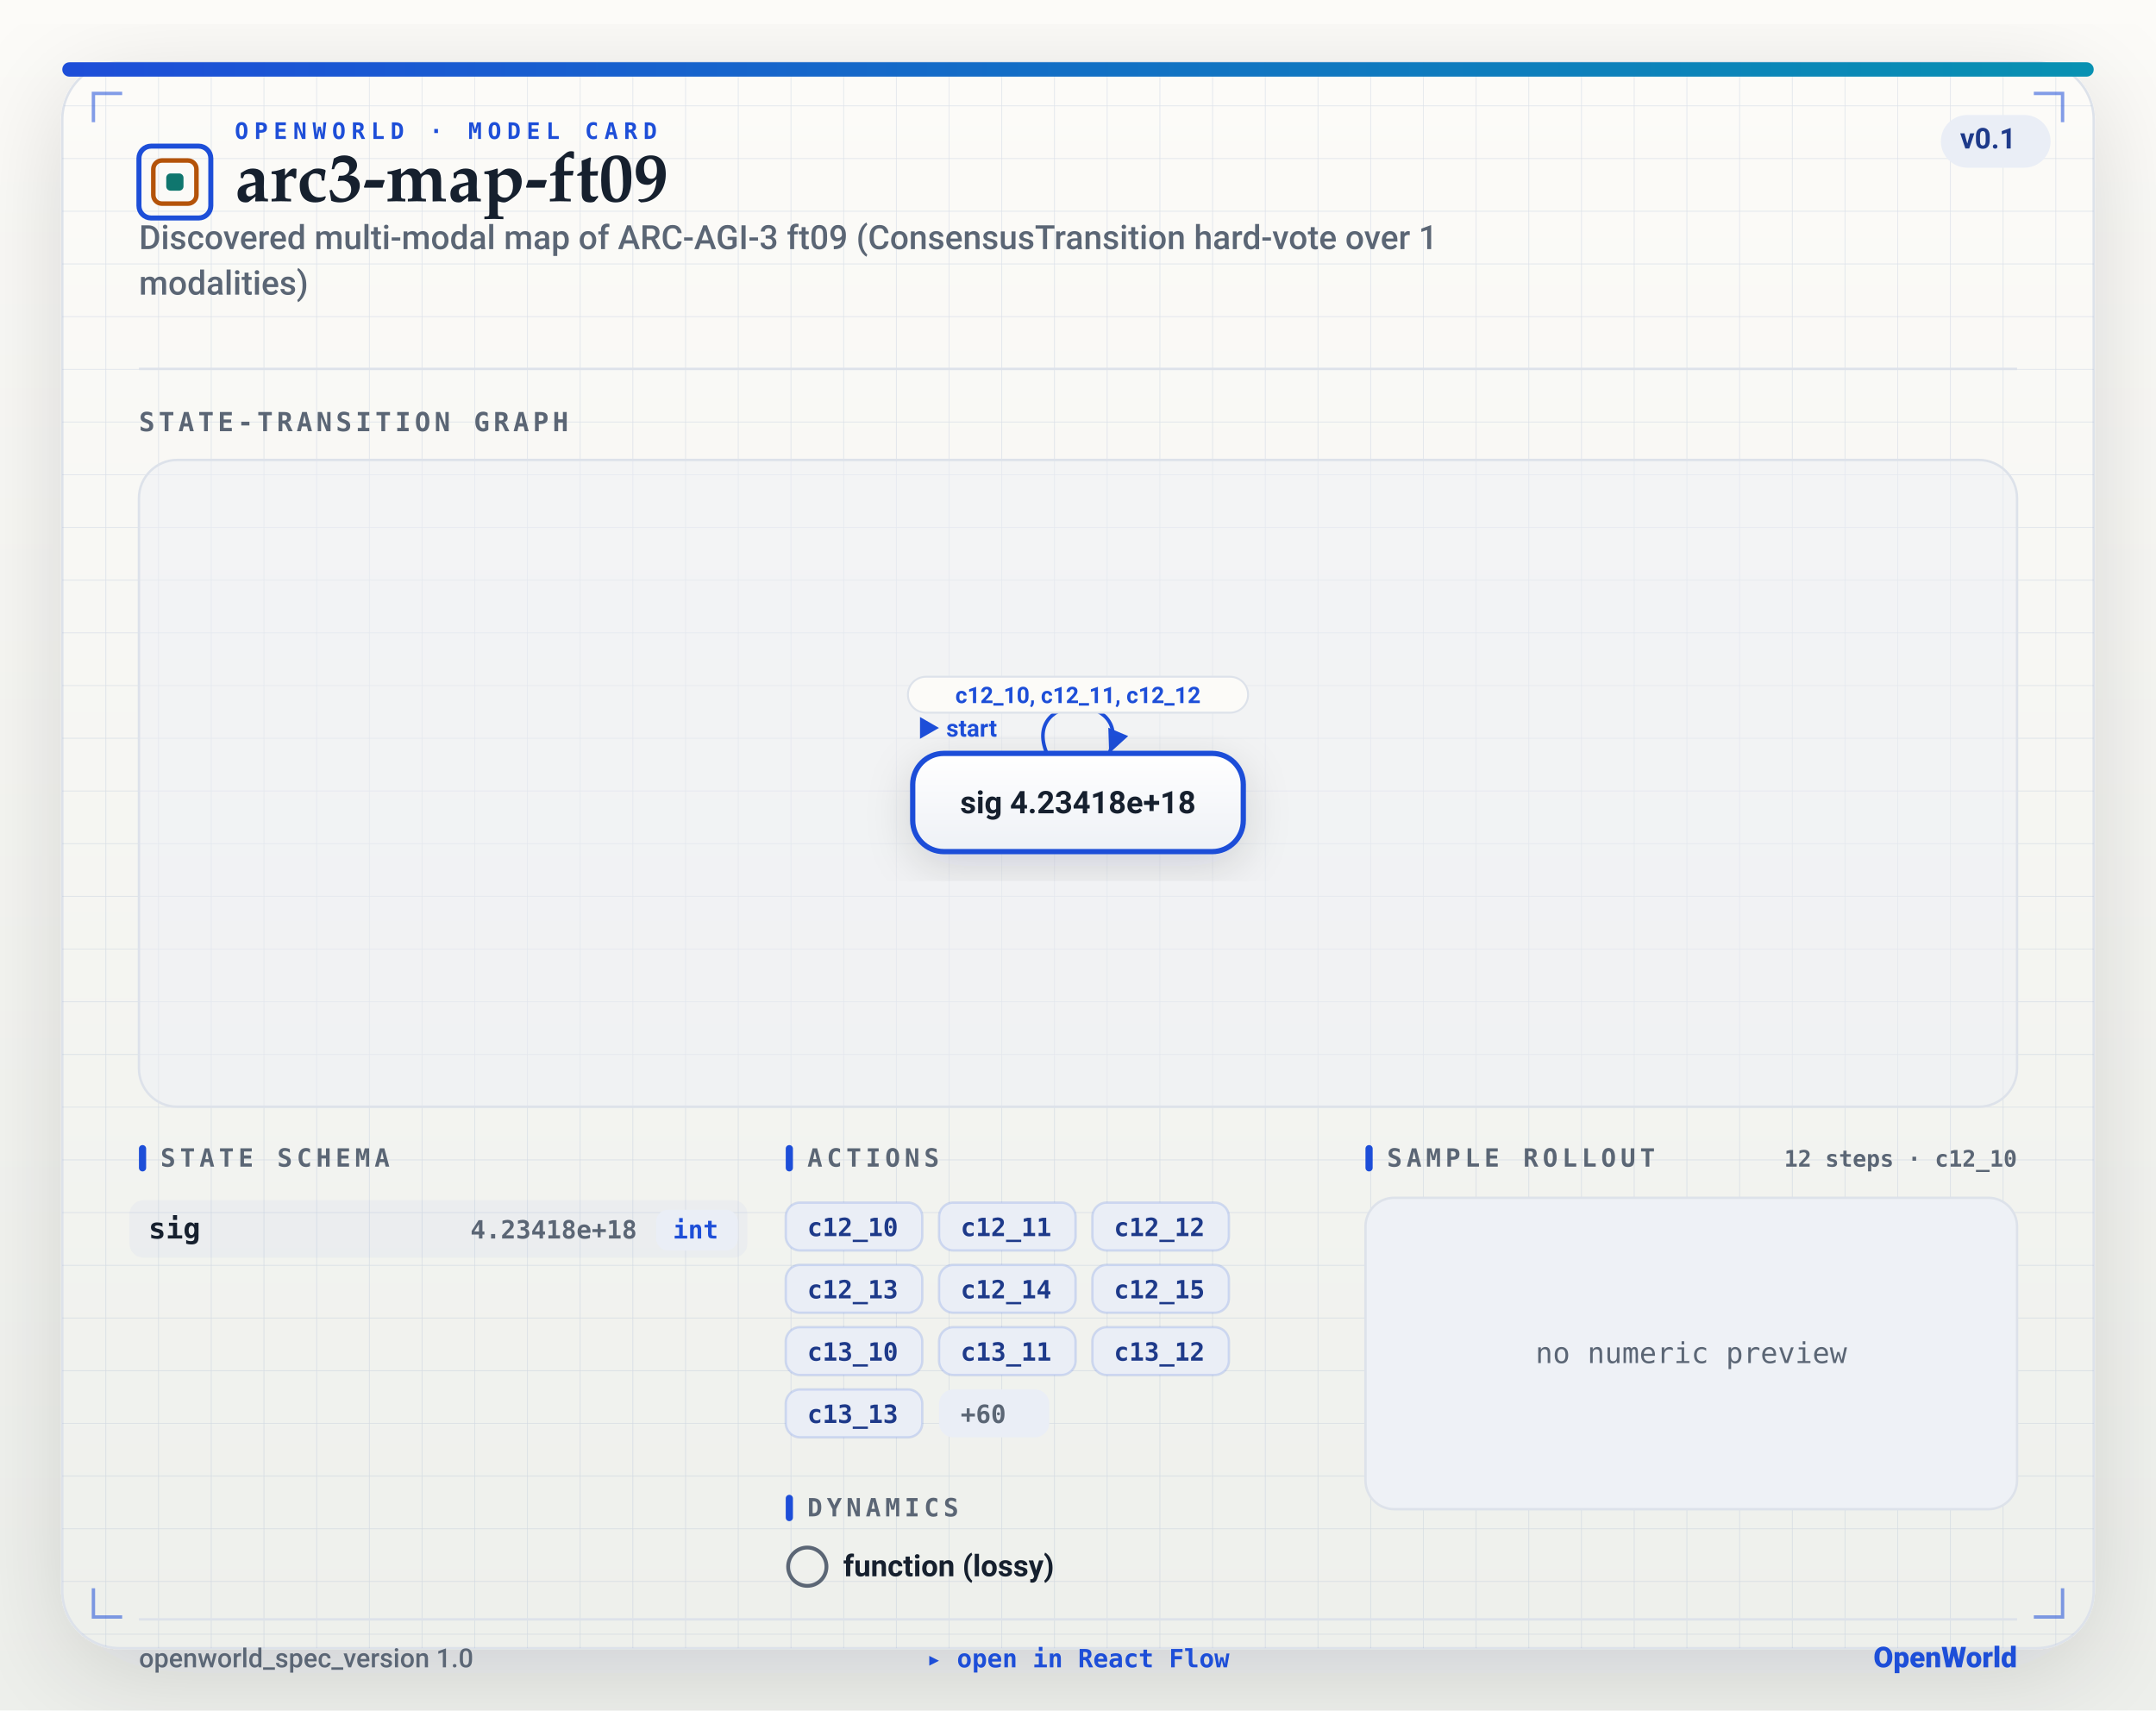
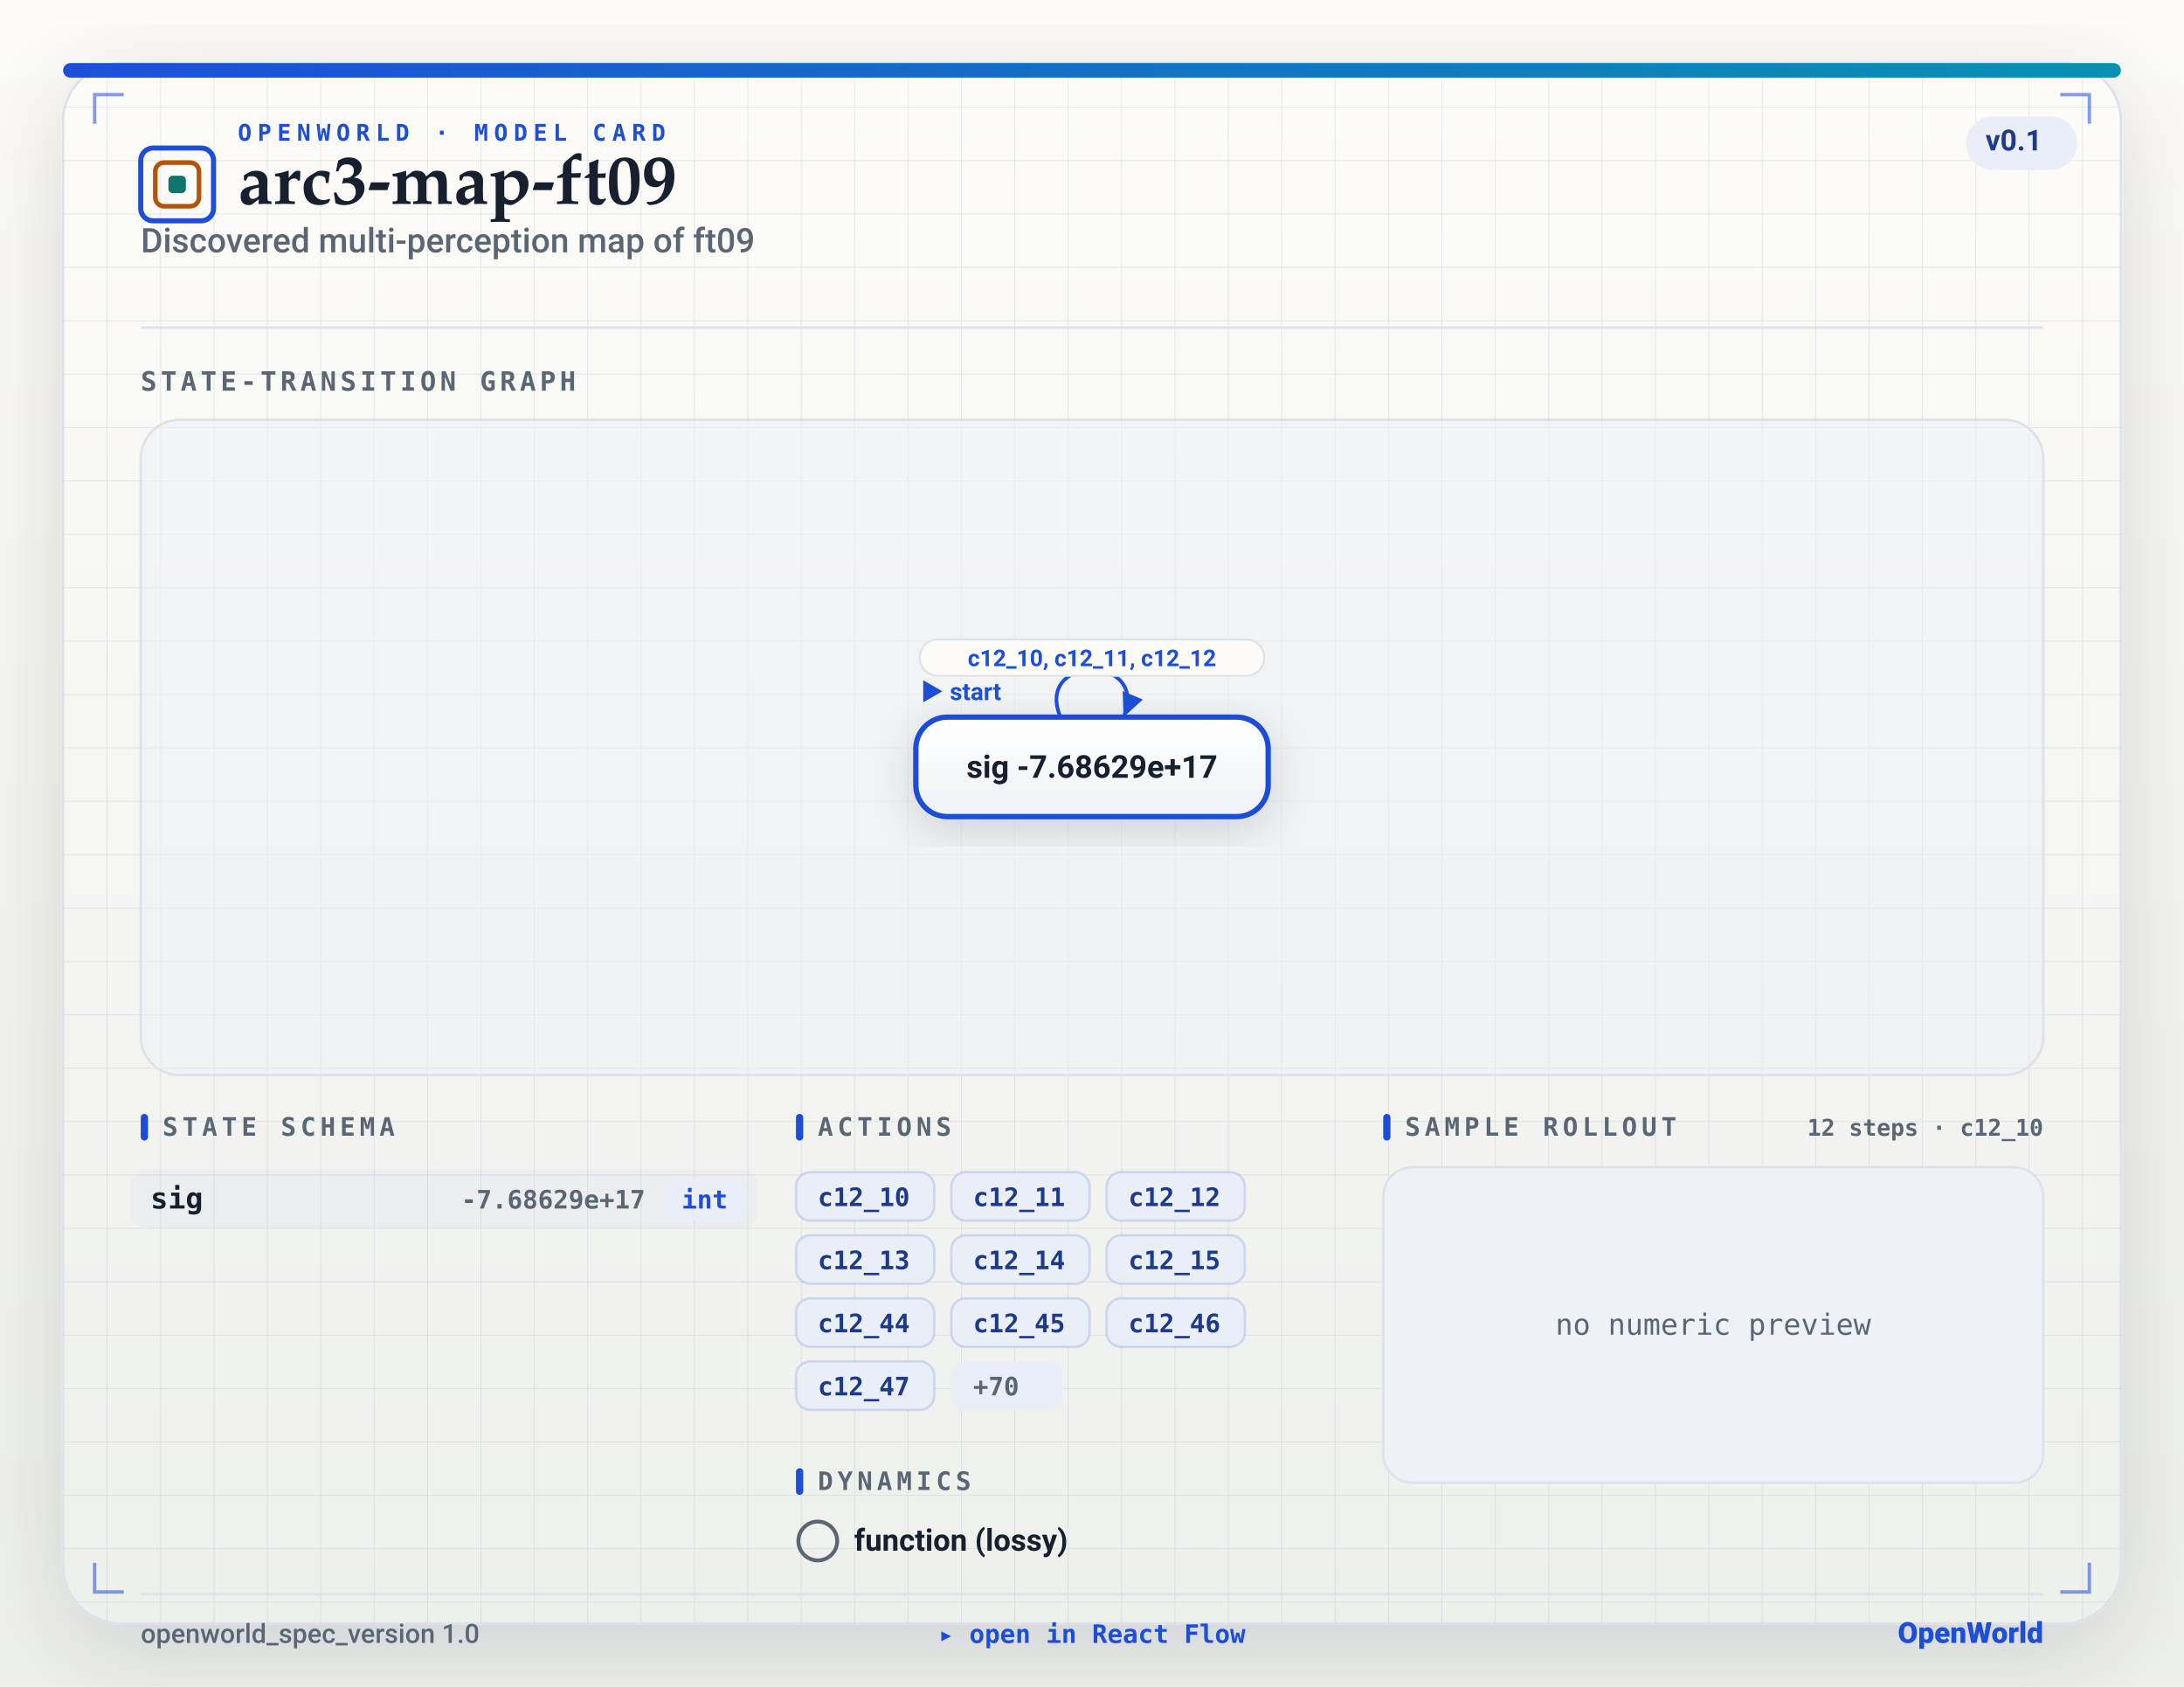
- <svg xmlns="http://www.w3.org/2000/svg" viewBox="0 0 900 714" width="900" height="714" font-family="-apple-system,BlinkMacSystemFont,Segoe UI,Roboto,Helvetica,Arial,sans-serif">
+ <svg xmlns="http://www.w3.org/2000/svg" viewBox="0 0 900 695" width="900" height="695" font-family="-apple-system,BlinkMacSystemFont,Segoe UI,Roboto,Helvetica,Arial,sans-serif">
  <defs>
    <linearGradient id="gbg" x1="0" y1="0" x2="0" y2="1">
      <stop offset="0" stop-color="#fcfbf8" />
      <stop offset="1" stop-color="#eef0ec" />
    </linearGradient>
    <linearGradient id="gnode" x1="0" y1="0" x2="0" y2="1">
      <stop offset="0" stop-color="#ffffff" />
      <stop offset="1" stop-color="#eef1f6" />
    </linearGradient>
    <linearGradient id="gacc" x1="0" y1="0" x2="1" y2="0">
      <stop offset="0" stop-color="#1d4ed8" />
      <stop offset="1" stop-color="#0891b2" />
    </linearGradient>
    <linearGradient id="garea" x1="0" y1="0" x2="0" y2="1">
      <stop offset="0" stop-color="#1d4ed8" stop-opacity="0.34" />
      <stop offset="1" stop-color="#1d4ed8" stop-opacity="0" />
    </linearGradient>
    <filter id="sh" x="-30%" y="-30%" width="160%" height="160%">
      <feDropShadow dx="0" dy="5" stdDeviation="9" flood-color="#16202e" flood-opacity="0.14" />
    </filter>
    <filter id="shsoft" x="-40%" y="-40%" width="180%" height="180%">
      <feDropShadow dx="0" dy="10" stdDeviation="22" flood-color="#16202e" flood-opacity="0.14" />
    </filter>
    <marker id="arr" markerWidth="9" markerHeight="9" refX="6.5" refY="3" orient="auto">
      <path d="M0,0 L6.5,3 L0,6 Z" fill="#1d4ed8" />
    </marker>
    <marker id="arrUp" markerWidth="9" markerHeight="9" refX="3" refY="6.2" orient="auto">
      <path d="M0,6.2 L3,0 L6,6.2 Z" fill="#0f766e" />
    </marker>
    <pattern id="grid" width="24" height="24" patternUnits="userSpaceOnUse">
      <path d="M24 0 H0 V24" fill="none" stroke="#8aa0c2" stroke-width="0.6" opacity="0.35" />
    </pattern>
    <pattern id="gridFine" width="22" height="22" patternUnits="userSpaceOnUse">
      <path d="M22 0 H0 V22" fill="none" stroke="#8aa0c2" stroke-width="0.5" opacity="0.28" />
    </pattern>
    <filter id="glow" x="-60%" y="-60%" width="220%" height="220%">
      <feGaussianBlur stdDeviation="2.4" result="b" />
      <feMerge>
        <feMergeNode in="b" />
        <feMergeNode in="SourceGraphic" />
      </feMerge>
    </filter>
  </defs>
-   <rect x="0" y="0" width="900" height="714" fill="url(#gbg)" />
+   <rect x="0" y="0" width="900" height="695" fill="url(#gbg)" />
  <g filter="url(#shsoft)">
-     <rect x="26" y="26" width="848" height="662" rx="24" fill="url(#gbg)" stroke="#dde2ea" stroke-width="1" />
+     <rect x="26" y="26" width="848" height="643" rx="24" fill="url(#gbg)" stroke="#dde2ea" stroke-width="1" />
  </g>
  <clipPath id="pc">
-     <rect x="26" y="26" width="848" height="662" rx="24" />
+     <rect x="26" y="26" width="848" height="643" rx="24" />
  </clipPath>
-   <rect x="26" y="26" width="848" height="662" fill="url(#gridFine)" clip-path="url(#pc)" />
+   <rect x="26" y="26" width="848" height="643" fill="url(#gridFine)" clip-path="url(#pc)" />
  <rect x="26" y="26" width="848" height="6" rx="3" fill="url(#gacc)" />
  <path d="M 39 51 L 39 39 L 51 39" fill="none" stroke="#1d4ed8" stroke-width="1.4" opacity="0.55" />
  <path d="M 861 51 L 861 39 L 849 39" fill="none" stroke="#1d4ed8" stroke-width="1.4" opacity="0.55" />
-   <path d="M 39 663 L 39 675 L 51 675" fill="none" stroke="#1d4ed8" stroke-width="1.4" opacity="0.55" />
-   <path d="M 861 663 L 861 675 L 849 675" fill="none" stroke="#1d4ed8" stroke-width="1.4" opacity="0.55" />
+   <path d="M 39 644 L 39 656 L 51 656" fill="none" stroke="#1d4ed8" stroke-width="1.4" opacity="0.55" />
+   <path d="M 861 644 L 861 656 L 849 656" fill="none" stroke="#1d4ed8" stroke-width="1.4" opacity="0.55" />
  <g transform="translate(73.0,76.0)">
    <rect x="-15.0" y="-15.0" width="30.0" height="30.0" rx="5.1" fill="none" stroke="#1d4ed8" stroke-width="2.1" />
    <rect x="-9.0" y="-9.0" width="18.0" height="18.0" rx="3.6" fill="none" stroke="#b45309" stroke-width="1.9" />
    <rect x="-3.6" y="-3.6" width="7.2" height="7.2" rx="1.8" fill="#0f766e" />
  </g>
  <text x="98.0" y="58.0" font-size="9.5" font-weight="700" fill="#1d4ed8" letter-spacing="2.4" font-family="ui-monospace,SFMono-Regular,Menlo,Consolas,monospace">OPENWORLD · MODEL CARD</text>
  <text x="98.0" y="84.0" font-size="29" font-weight="700" fill="#16202e" font-family="'Iowan Old Style','Palatino Linotype',Palatino,Georgia,serif">arc3-map-ft09</text>
-   <text x="58.0" y="104.0" font-size="14" font-weight="500" fill="#5b6675">Discovered multi-modal map of ARC-AGI-3 ft09 (ConsensusTransition hard-vote over 1</text>
-   <text x="58.0" y="123.0" font-size="14" font-weight="500" fill="#5b6675">modalities)</text>
+   <text x="58.0" y="104.0" font-size="14" font-weight="500" fill="#5b6675">Discovered multi-perception map of ft09</text>
  <rect x="810.2" y="48.0" width="45.8" height="22" rx="11.0" fill="#eaeef6" />
  <text x="818.2" y="62.0" font-size="12" font-weight="600" fill="#1e3a8a">v0.1</text>
-   <line x1="58" y1="154.0" x2="842" y2="154.0" stroke="#dde2ea" stroke-width="1" />
-   <rect x="58" y="192.0" width="784" height="270.0" rx="16" fill="#eef1f6" fill-opacity="0.5" stroke="#dde2ea" stroke-width="1" />
-   <text x="58.0" y="180.0" font-size="11" font-weight="700" fill="#5b6675" letter-spacing="1.6" font-family="ui-monospace,SFMono-Regular,Menlo,Consolas,monospace">STATE-TRANSITION GRAPH</text>
-   <path d="M 437.0 314.5 C 426.0 288.5, 474.0 288.5, 463.0 314.5" fill="none" stroke="#1d4ed8" stroke-width="1.5" marker-end="url(#arr)" />
-   <rect x="379.0" y="282.5" width="142.0" height="15" rx="7.5" fill="#fcfbf8" stroke="#dde2ea" stroke-width="0.8" />
-   <text x="450.0" y="293.5" font-size="9.5" font-weight="600" fill="#1d4ed8" text-anchor="middle">c12_10, c12_11, c12_12</text>
+   <line x1="58" y1="135.0" x2="842" y2="135.0" stroke="#dde2ea" stroke-width="1" />
+   <rect x="58" y="173.0" width="784" height="270.0" rx="16" fill="#eef1f6" fill-opacity="0.5" stroke="#dde2ea" stroke-width="1" />
+   <text x="58.0" y="161.0" font-size="11" font-weight="700" fill="#5b6675" letter-spacing="1.6" font-family="ui-monospace,SFMono-Regular,Menlo,Consolas,monospace">STATE-TRANSITION GRAPH</text>
+   <path d="M 437.0 295.5 C 426.0 269.5, 474.0 269.5, 463.0 295.5" fill="none" stroke="#1d4ed8" stroke-width="1.5" marker-end="url(#arr)" />
+   <rect x="379.0" y="263.5" width="142.0" height="15" rx="7.5" fill="#fcfbf8" stroke="#dde2ea" stroke-width="0.8" />
+   <text x="450.0" y="274.5" font-size="9.5" font-weight="600" fill="#1d4ed8" text-anchor="middle">c12_10, c12_11, c12_12</text>
  <g filter="url(#sh)">
-     <rect x="381.0" y="314.5" width="138.0" height="41.0" rx="13" fill="url(#gnode)" stroke="#1d4ed8" stroke-width="2.2" />
+     <rect x="377.4" y="295.5" width="145.2" height="41.0" rx="13" fill="url(#gnode)" stroke="#1d4ed8" stroke-width="2.2" />
  </g>
-   <text x="383.0" y="307.5" font-size="10" font-weight="700" fill="#1d4ed8">▶ start</text>
-   <text x="450.0" y="339.5" font-size="13" font-weight="700" fill="#16202e" text-anchor="middle">sig 4.23418e+18</text>
-   <rect x="58.0" y="478.0" width="3" height="11" rx="1.5" fill="#1d4ed8" />
-   <text x="67.0" y="487.0" font-size="10.5" font-weight="700" fill="#5b6675" letter-spacing="1.8" font-family="ui-monospace,SFMono-Regular,Menlo,Consolas,monospace">STATE SCHEMA</text>
-   <rect x="54.0" y="501.0" width="258.0" height="24" rx="6" fill="#1d4ed8" fill-opacity="0.035" />
-   <text x="62.0" y="517.0" font-size="12" font-weight="600" fill="#16202e" font-family="ui-monospace,SFMono-Regular,Menlo,Consolas,monospace">sig</text>
-   <rect x="273.9" y="505.0" width="34.1" height="17" rx="5" fill="#eaeef6" />
-   <text x="280.9" y="517.0" font-size="10.5" font-weight="700" fill="#1d4ed8" font-family="ui-monospace,SFMono-Regular,Menlo,Consolas,monospace">int</text>
-   <text x="265.9" y="517.0" font-size="10.5" font-weight="600" fill="#5b6675" text-anchor="end" font-family="ui-monospace,SFMono-Regular,Menlo,Consolas,monospace">4.23418e+18</text>
-   <rect x="328.0" y="478.0" width="3" height="11" rx="1.5" fill="#1d4ed8" />
-   <text x="337.0" y="487.0" font-size="10.5" font-weight="700" fill="#5b6675" letter-spacing="1.8" font-family="ui-monospace,SFMono-Regular,Menlo,Consolas,monospace">ACTIONS</text>
-   <rect x="328.0" y="502.0" width="57.0" height="20" rx="6" fill="#eaeef6" stroke="#1d4ed8" stroke-width="1" stroke-opacity="0.16" />
-   <text x="337.0" y="516.0" font-size="10.5" font-weight="600" fill="#1e3a8a" font-family="ui-monospace,SFMono-Regular,Menlo,Consolas,monospace">c12_10</text>
-   <rect x="392.0" y="502.0" width="57.0" height="20" rx="6" fill="#eaeef6" stroke="#1d4ed8" stroke-width="1" stroke-opacity="0.16" />
-   <text x="401.0" y="516.0" font-size="10.5" font-weight="600" fill="#1e3a8a" font-family="ui-monospace,SFMono-Regular,Menlo,Consolas,monospace">c12_11</text>
-   <rect x="456.0" y="502.0" width="57.0" height="20" rx="6" fill="#eaeef6" stroke="#1d4ed8" stroke-width="1" stroke-opacity="0.16" />
-   <text x="465.0" y="516.0" font-size="10.5" font-weight="600" fill="#1e3a8a" font-family="ui-monospace,SFMono-Regular,Menlo,Consolas,monospace">c12_12</text>
-   <rect x="328.0" y="528.0" width="57.0" height="20" rx="6" fill="#eaeef6" stroke="#1d4ed8" stroke-width="1" stroke-opacity="0.16" />
-   <text x="337.0" y="542.0" font-size="10.5" font-weight="600" fill="#1e3a8a" font-family="ui-monospace,SFMono-Regular,Menlo,Consolas,monospace">c12_13</text>
-   <rect x="392.0" y="528.0" width="57.0" height="20" rx="6" fill="#eaeef6" stroke="#1d4ed8" stroke-width="1" stroke-opacity="0.16" />
-   <text x="401.0" y="542.0" font-size="10.5" font-weight="600" fill="#1e3a8a" font-family="ui-monospace,SFMono-Regular,Menlo,Consolas,monospace">c12_14</text>
-   <rect x="456.0" y="528.0" width="57.0" height="20" rx="6" fill="#eaeef6" stroke="#1d4ed8" stroke-width="1" stroke-opacity="0.16" />
-   <text x="465.0" y="542.0" font-size="10.5" font-weight="600" fill="#1e3a8a" font-family="ui-monospace,SFMono-Regular,Menlo,Consolas,monospace">c12_15</text>
-   <rect x="328.0" y="554.0" width="57.0" height="20" rx="6" fill="#eaeef6" stroke="#1d4ed8" stroke-width="1" stroke-opacity="0.16" />
-   <text x="337.0" y="568.0" font-size="10.5" font-weight="600" fill="#1e3a8a" font-family="ui-monospace,SFMono-Regular,Menlo,Consolas,monospace">c13_10</text>
-   <rect x="392.0" y="554.0" width="57.0" height="20" rx="6" fill="#eaeef6" stroke="#1d4ed8" stroke-width="1" stroke-opacity="0.16" />
-   <text x="401.0" y="568.0" font-size="10.5" font-weight="600" fill="#1e3a8a" font-family="ui-monospace,SFMono-Regular,Menlo,Consolas,monospace">c13_11</text>
-   <rect x="456.0" y="554.0" width="57.0" height="20" rx="6" fill="#eaeef6" stroke="#1d4ed8" stroke-width="1" stroke-opacity="0.16" />
-   <text x="465.0" y="568.0" font-size="10.5" font-weight="600" fill="#1e3a8a" font-family="ui-monospace,SFMono-Regular,Menlo,Consolas,monospace">c13_12</text>
-   <rect x="328.0" y="580.0" width="57.0" height="20" rx="6" fill="#eaeef6" stroke="#1d4ed8" stroke-width="1" stroke-opacity="0.16" />
-   <text x="337.0" y="594.0" font-size="10.5" font-weight="600" fill="#1e3a8a" font-family="ui-monospace,SFMono-Regular,Menlo,Consolas,monospace">c13_13</text>
-   <rect x="392.0" y="580.0" width="46" height="20" rx="6" fill="#eaeef6" />
-   <text x="401.0" y="594.0" font-size="10.5" font-weight="700" fill="#5b6675" font-family="ui-monospace,SFMono-Regular,Menlo,Consolas,monospace">+60</text>
-   <rect x="328.0" y="624.0" width="3" height="11" rx="1.5" fill="#1d4ed8" />
-   <text x="337.0" y="633.0" font-size="10.5" font-weight="700" fill="#5b6675" letter-spacing="1.8" font-family="ui-monospace,SFMono-Regular,Menlo,Consolas,monospace">DYNAMICS</text>
-   <circle cx="337.0" cy="654.0" r="8" fill="none" stroke="#5b6675" stroke-width="1.6" />
-   <text x="352.0" y="658.0" font-size="12.5" font-weight="700" fill="#16202e">function (lossy)</text>
-   <rect x="570.0" y="478.0" width="3" height="11" rx="1.5" fill="#1d4ed8" />
-   <text x="579.0" y="487.0" font-size="10.5" font-weight="700" fill="#5b6675" letter-spacing="1.8" font-family="ui-monospace,SFMono-Regular,Menlo,Consolas,monospace">SAMPLE ROLLOUT</text>
-   <text x="842.0" y="487.0" font-size="9.5" font-weight="600" fill="#5b6675" text-anchor="end" font-family="ui-monospace,SFMono-Regular,Menlo,Consolas,monospace">12 steps · c12_10</text>
-   <rect x="570.0" y="500.0" width="272.0" height="130" rx="12" fill="#eef1f6" stroke="#dde2ea" stroke-width="1" />
-   <text x="706.0" y="569.0" font-size="12" font-weight="500" fill="#5b6675" text-anchor="middle" font-family="ui-monospace,SFMono-Regular,Menlo,Consolas,monospace">no numeric preview</text>
-   <line x1="58" y1="676.0" x2="842" y2="676.0" stroke="#dde2ea" stroke-width="1" />
-   <text x="58.0" y="696.0" font-size="11" font-weight="500" fill="#5b6675">openworld_spec_version 1.0</text>
+   <text x="379.4" y="288.5" font-size="10" font-weight="700" fill="#1d4ed8">▶ start</text>
+   <text x="450.0" y="320.5" font-size="13" font-weight="700" fill="#16202e" text-anchor="middle">sig -7.68629e+17</text>
+   <rect x="58.0" y="459.0" width="3" height="11" rx="1.5" fill="#1d4ed8" />
+   <text x="67.0" y="468.0" font-size="10.5" font-weight="700" fill="#5b6675" letter-spacing="1.8" font-family="ui-monospace,SFMono-Regular,Menlo,Consolas,monospace">STATE SCHEMA</text>
+   <rect x="54.0" y="482.0" width="258.0" height="24" rx="6" fill="#1d4ed8" fill-opacity="0.035" />
+   <text x="62.0" y="498.0" font-size="12" font-weight="600" fill="#16202e" font-family="ui-monospace,SFMono-Regular,Menlo,Consolas,monospace">sig</text>
+   <rect x="273.9" y="486.0" width="34.1" height="17" rx="5" fill="#eaeef6" />
+   <text x="280.9" y="498.0" font-size="10.5" font-weight="700" fill="#1d4ed8" font-family="ui-monospace,SFMono-Regular,Menlo,Consolas,monospace">int</text>
+   <text x="265.9" y="498.0" font-size="10.5" font-weight="600" fill="#5b6675" text-anchor="end" font-family="ui-monospace,SFMono-Regular,Menlo,Consolas,monospace">-7.68629e+17</text>
+   <rect x="328.0" y="459.0" width="3" height="11" rx="1.5" fill="#1d4ed8" />
+   <text x="337.0" y="468.0" font-size="10.5" font-weight="700" fill="#5b6675" letter-spacing="1.8" font-family="ui-monospace,SFMono-Regular,Menlo,Consolas,monospace">ACTIONS</text>
+   <rect x="328.0" y="483.0" width="57.0" height="20" rx="6" fill="#eaeef6" stroke="#1d4ed8" stroke-width="1" stroke-opacity="0.16" />
+   <text x="337.0" y="497.0" font-size="10.5" font-weight="600" fill="#1e3a8a" font-family="ui-monospace,SFMono-Regular,Menlo,Consolas,monospace">c12_10</text>
+   <rect x="392.0" y="483.0" width="57.0" height="20" rx="6" fill="#eaeef6" stroke="#1d4ed8" stroke-width="1" stroke-opacity="0.16" />
+   <text x="401.0" y="497.0" font-size="10.5" font-weight="600" fill="#1e3a8a" font-family="ui-monospace,SFMono-Regular,Menlo,Consolas,monospace">c12_11</text>
+   <rect x="456.0" y="483.0" width="57.0" height="20" rx="6" fill="#eaeef6" stroke="#1d4ed8" stroke-width="1" stroke-opacity="0.16" />
+   <text x="465.0" y="497.0" font-size="10.5" font-weight="600" fill="#1e3a8a" font-family="ui-monospace,SFMono-Regular,Menlo,Consolas,monospace">c12_12</text>
+   <rect x="328.0" y="509.0" width="57.0" height="20" rx="6" fill="#eaeef6" stroke="#1d4ed8" stroke-width="1" stroke-opacity="0.16" />
+   <text x="337.0" y="523.0" font-size="10.5" font-weight="600" fill="#1e3a8a" font-family="ui-monospace,SFMono-Regular,Menlo,Consolas,monospace">c12_13</text>
+   <rect x="392.0" y="509.0" width="57.0" height="20" rx="6" fill="#eaeef6" stroke="#1d4ed8" stroke-width="1" stroke-opacity="0.16" />
+   <text x="401.0" y="523.0" font-size="10.5" font-weight="600" fill="#1e3a8a" font-family="ui-monospace,SFMono-Regular,Menlo,Consolas,monospace">c12_14</text>
+   <rect x="456.0" y="509.0" width="57.0" height="20" rx="6" fill="#eaeef6" stroke="#1d4ed8" stroke-width="1" stroke-opacity="0.16" />
+   <text x="465.0" y="523.0" font-size="10.5" font-weight="600" fill="#1e3a8a" font-family="ui-monospace,SFMono-Regular,Menlo,Consolas,monospace">c12_15</text>
+   <rect x="328.0" y="535.0" width="57.0" height="20" rx="6" fill="#eaeef6" stroke="#1d4ed8" stroke-width="1" stroke-opacity="0.16" />
+   <text x="337.0" y="549.0" font-size="10.5" font-weight="600" fill="#1e3a8a" font-family="ui-monospace,SFMono-Regular,Menlo,Consolas,monospace">c12_44</text>
+   <rect x="392.0" y="535.0" width="57.0" height="20" rx="6" fill="#eaeef6" stroke="#1d4ed8" stroke-width="1" stroke-opacity="0.16" />
+   <text x="401.0" y="549.0" font-size="10.5" font-weight="600" fill="#1e3a8a" font-family="ui-monospace,SFMono-Regular,Menlo,Consolas,monospace">c12_45</text>
+   <rect x="456.0" y="535.0" width="57.0" height="20" rx="6" fill="#eaeef6" stroke="#1d4ed8" stroke-width="1" stroke-opacity="0.16" />
+   <text x="465.0" y="549.0" font-size="10.5" font-weight="600" fill="#1e3a8a" font-family="ui-monospace,SFMono-Regular,Menlo,Consolas,monospace">c12_46</text>
+   <rect x="328.0" y="561.0" width="57.0" height="20" rx="6" fill="#eaeef6" stroke="#1d4ed8" stroke-width="1" stroke-opacity="0.16" />
+   <text x="337.0" y="575.0" font-size="10.5" font-weight="600" fill="#1e3a8a" font-family="ui-monospace,SFMono-Regular,Menlo,Consolas,monospace">c12_47</text>
+   <rect x="392.0" y="561.0" width="46" height="20" rx="6" fill="#eaeef6" />
+   <text x="401.0" y="575.0" font-size="10.5" font-weight="700" fill="#5b6675" font-family="ui-monospace,SFMono-Regular,Menlo,Consolas,monospace">+70</text>
+   <rect x="328.0" y="605.0" width="3" height="11" rx="1.5" fill="#1d4ed8" />
+   <text x="337.0" y="614.0" font-size="10.5" font-weight="700" fill="#5b6675" letter-spacing="1.8" font-family="ui-monospace,SFMono-Regular,Menlo,Consolas,monospace">DYNAMICS</text>
+   <circle cx="337.0" cy="635.0" r="8" fill="none" stroke="#5b6675" stroke-width="1.6" />
+   <text x="352.0" y="639.0" font-size="12.5" font-weight="700" fill="#16202e">function (lossy)</text>
+   <rect x="570.0" y="459.0" width="3" height="11" rx="1.5" fill="#1d4ed8" />
+   <text x="579.0" y="468.0" font-size="10.5" font-weight="700" fill="#5b6675" letter-spacing="1.8" font-family="ui-monospace,SFMono-Regular,Menlo,Consolas,monospace">SAMPLE ROLLOUT</text>
+   <text x="842.0" y="468.0" font-size="9.5" font-weight="600" fill="#5b6675" text-anchor="end" font-family="ui-monospace,SFMono-Regular,Menlo,Consolas,monospace">12 steps · c12_10</text>
+   <rect x="570.0" y="481.0" width="272.0" height="130" rx="12" fill="#eef1f6" stroke="#dde2ea" stroke-width="1" />
+   <text x="706.0" y="550.0" font-size="12" font-weight="500" fill="#5b6675" text-anchor="middle" font-family="ui-monospace,SFMono-Regular,Menlo,Consolas,monospace">no numeric preview</text>
+   <line x1="58" y1="657.0" x2="842" y2="657.0" stroke="#dde2ea" stroke-width="1" />
+   <text x="58.0" y="677.0" font-size="11" font-weight="500" fill="#5b6675">openworld_spec_version 1.0</text>
  <a href="https://play.reactflow.dev" target="_blank">
-     <text x="450.0" y="696.0" font-size="10.5" font-weight="700" fill="#1d4ed8" text-anchor="middle" font-family="ui-monospace,SFMono-Regular,Menlo,Consolas,monospace">▸ open in React Flow</text>
+     <text x="450.0" y="677.0" font-size="10.5" font-weight="700" fill="#1d4ed8" text-anchor="middle" font-family="ui-monospace,SFMono-Regular,Menlo,Consolas,monospace">▸ open in React Flow</text>
  </a>
-   <text x="842.0" y="696.0" font-size="12" font-weight="800" fill="#1d4ed8" text-anchor="end">OpenWorld</text>
+   <text x="842.0" y="677.0" font-size="12" font-weight="800" fill="#1d4ed8" text-anchor="end">OpenWorld</text>
</svg>
